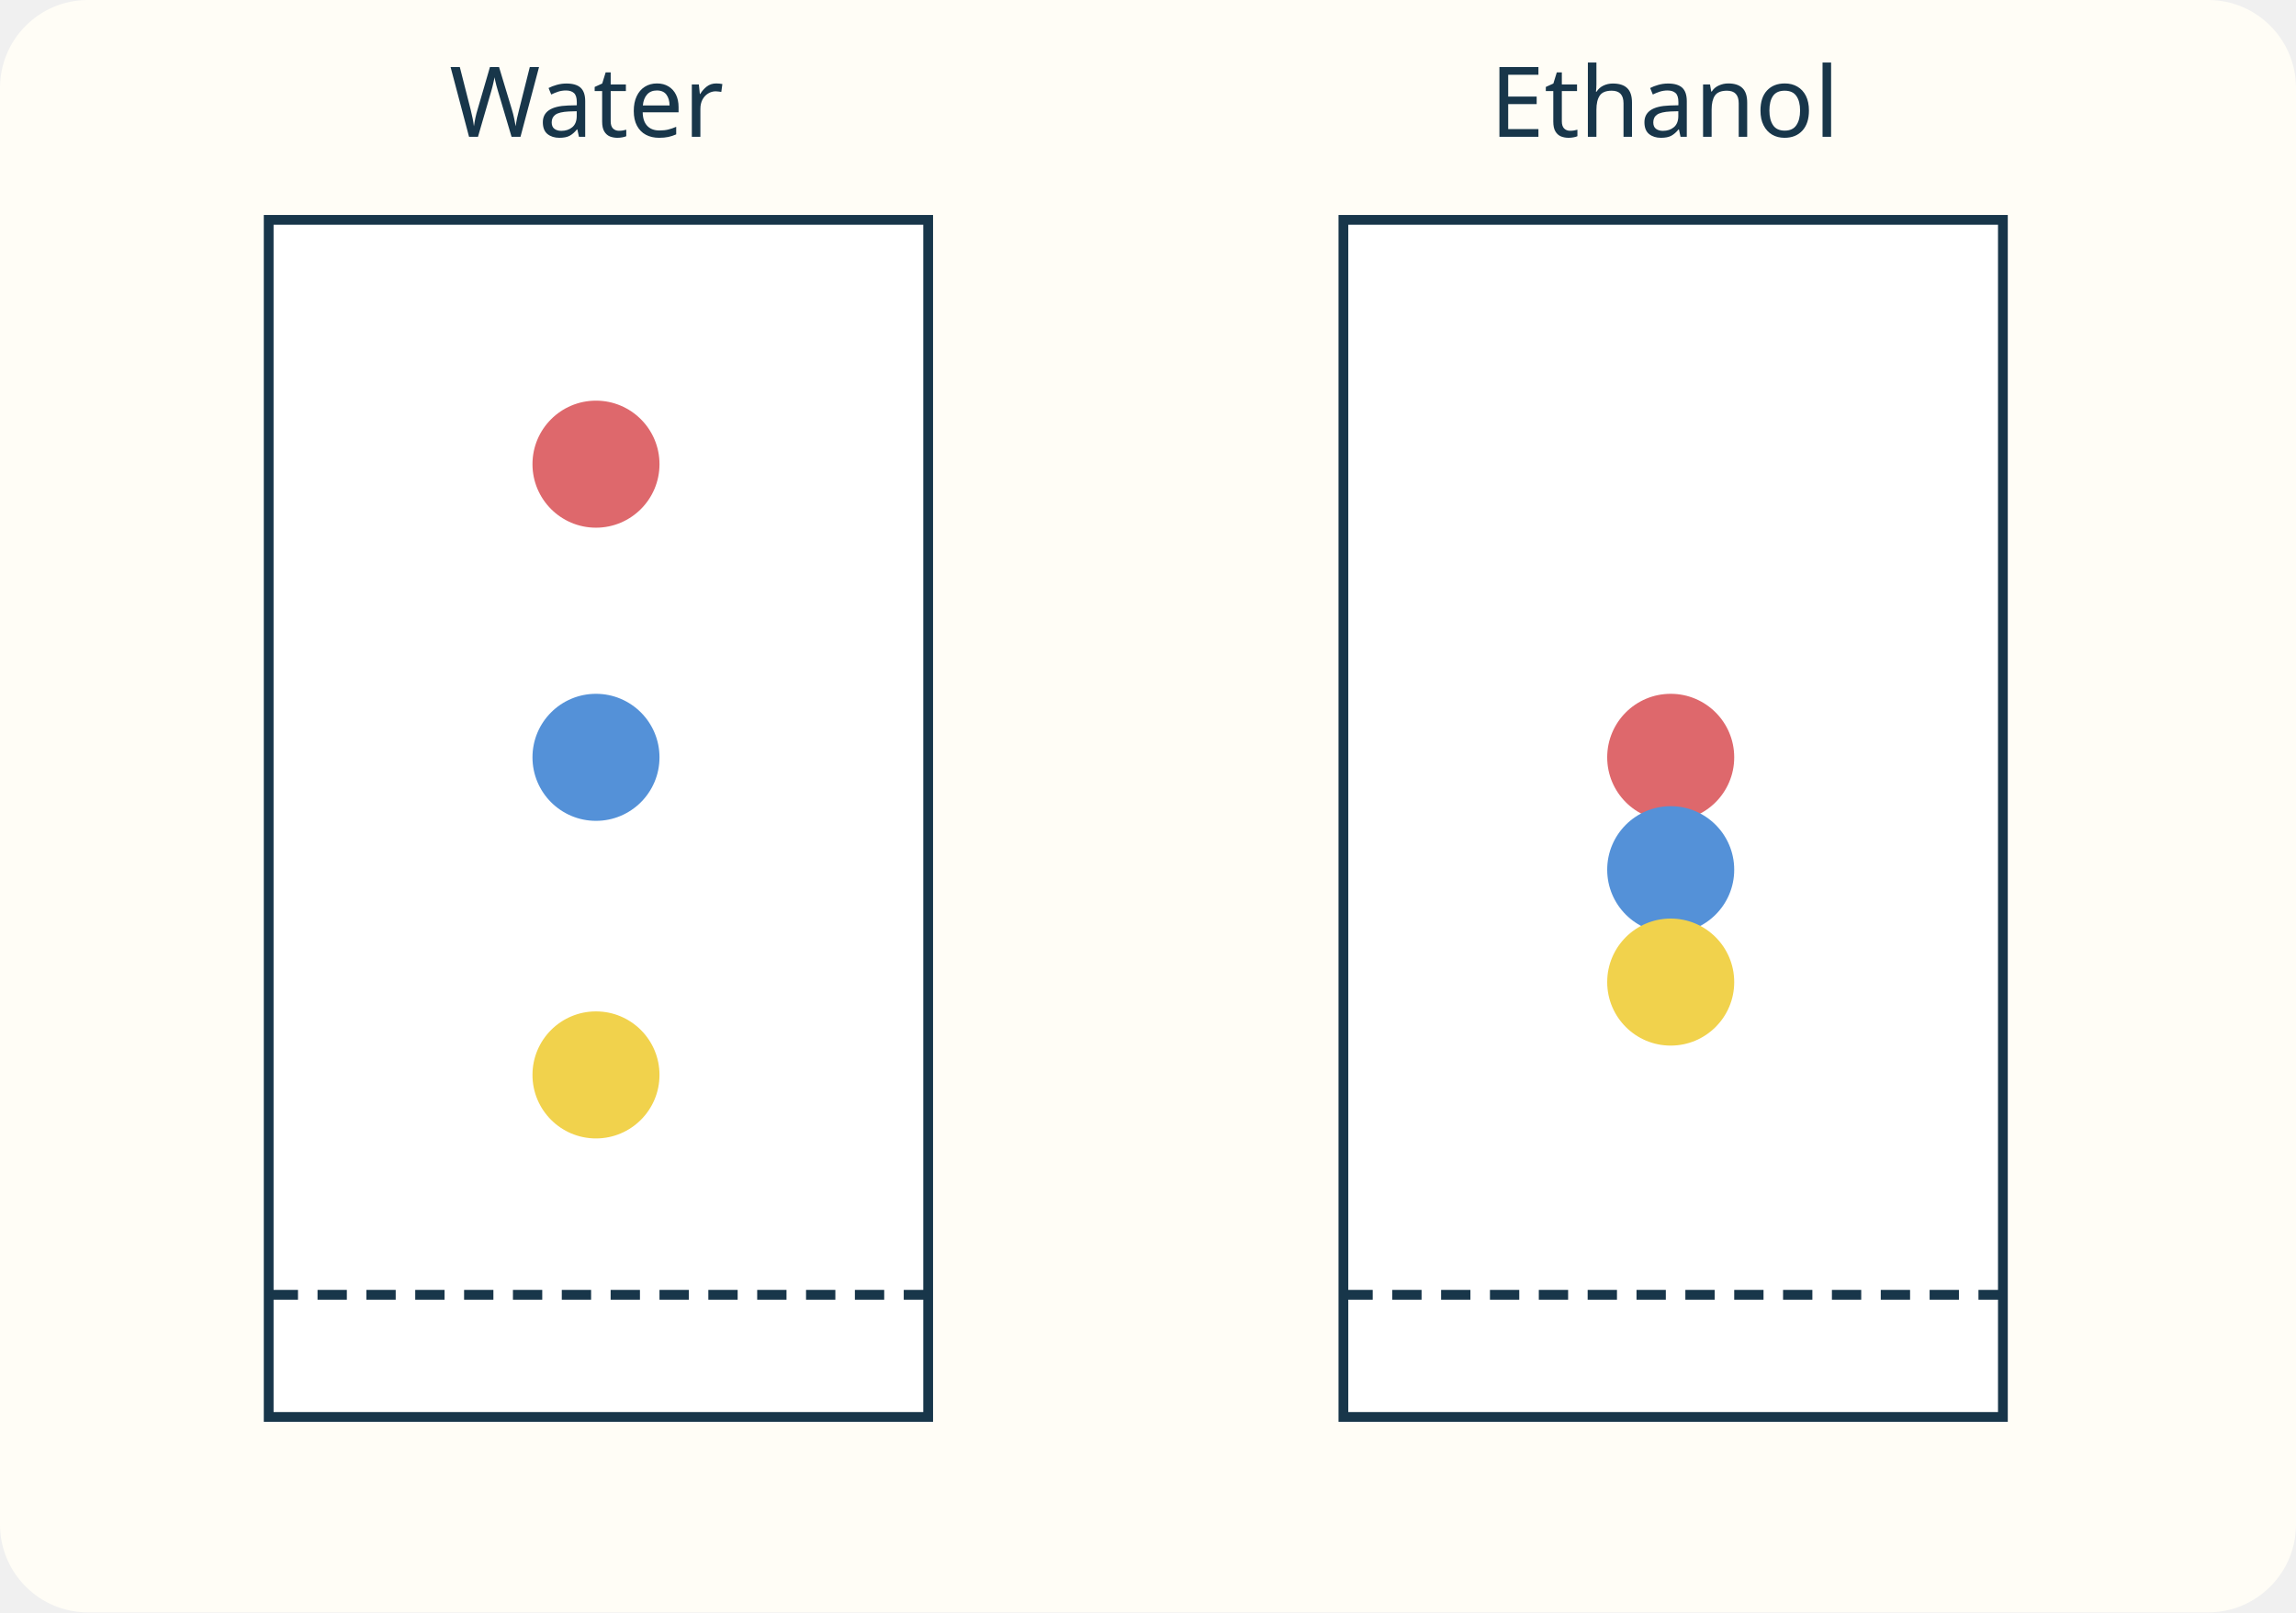
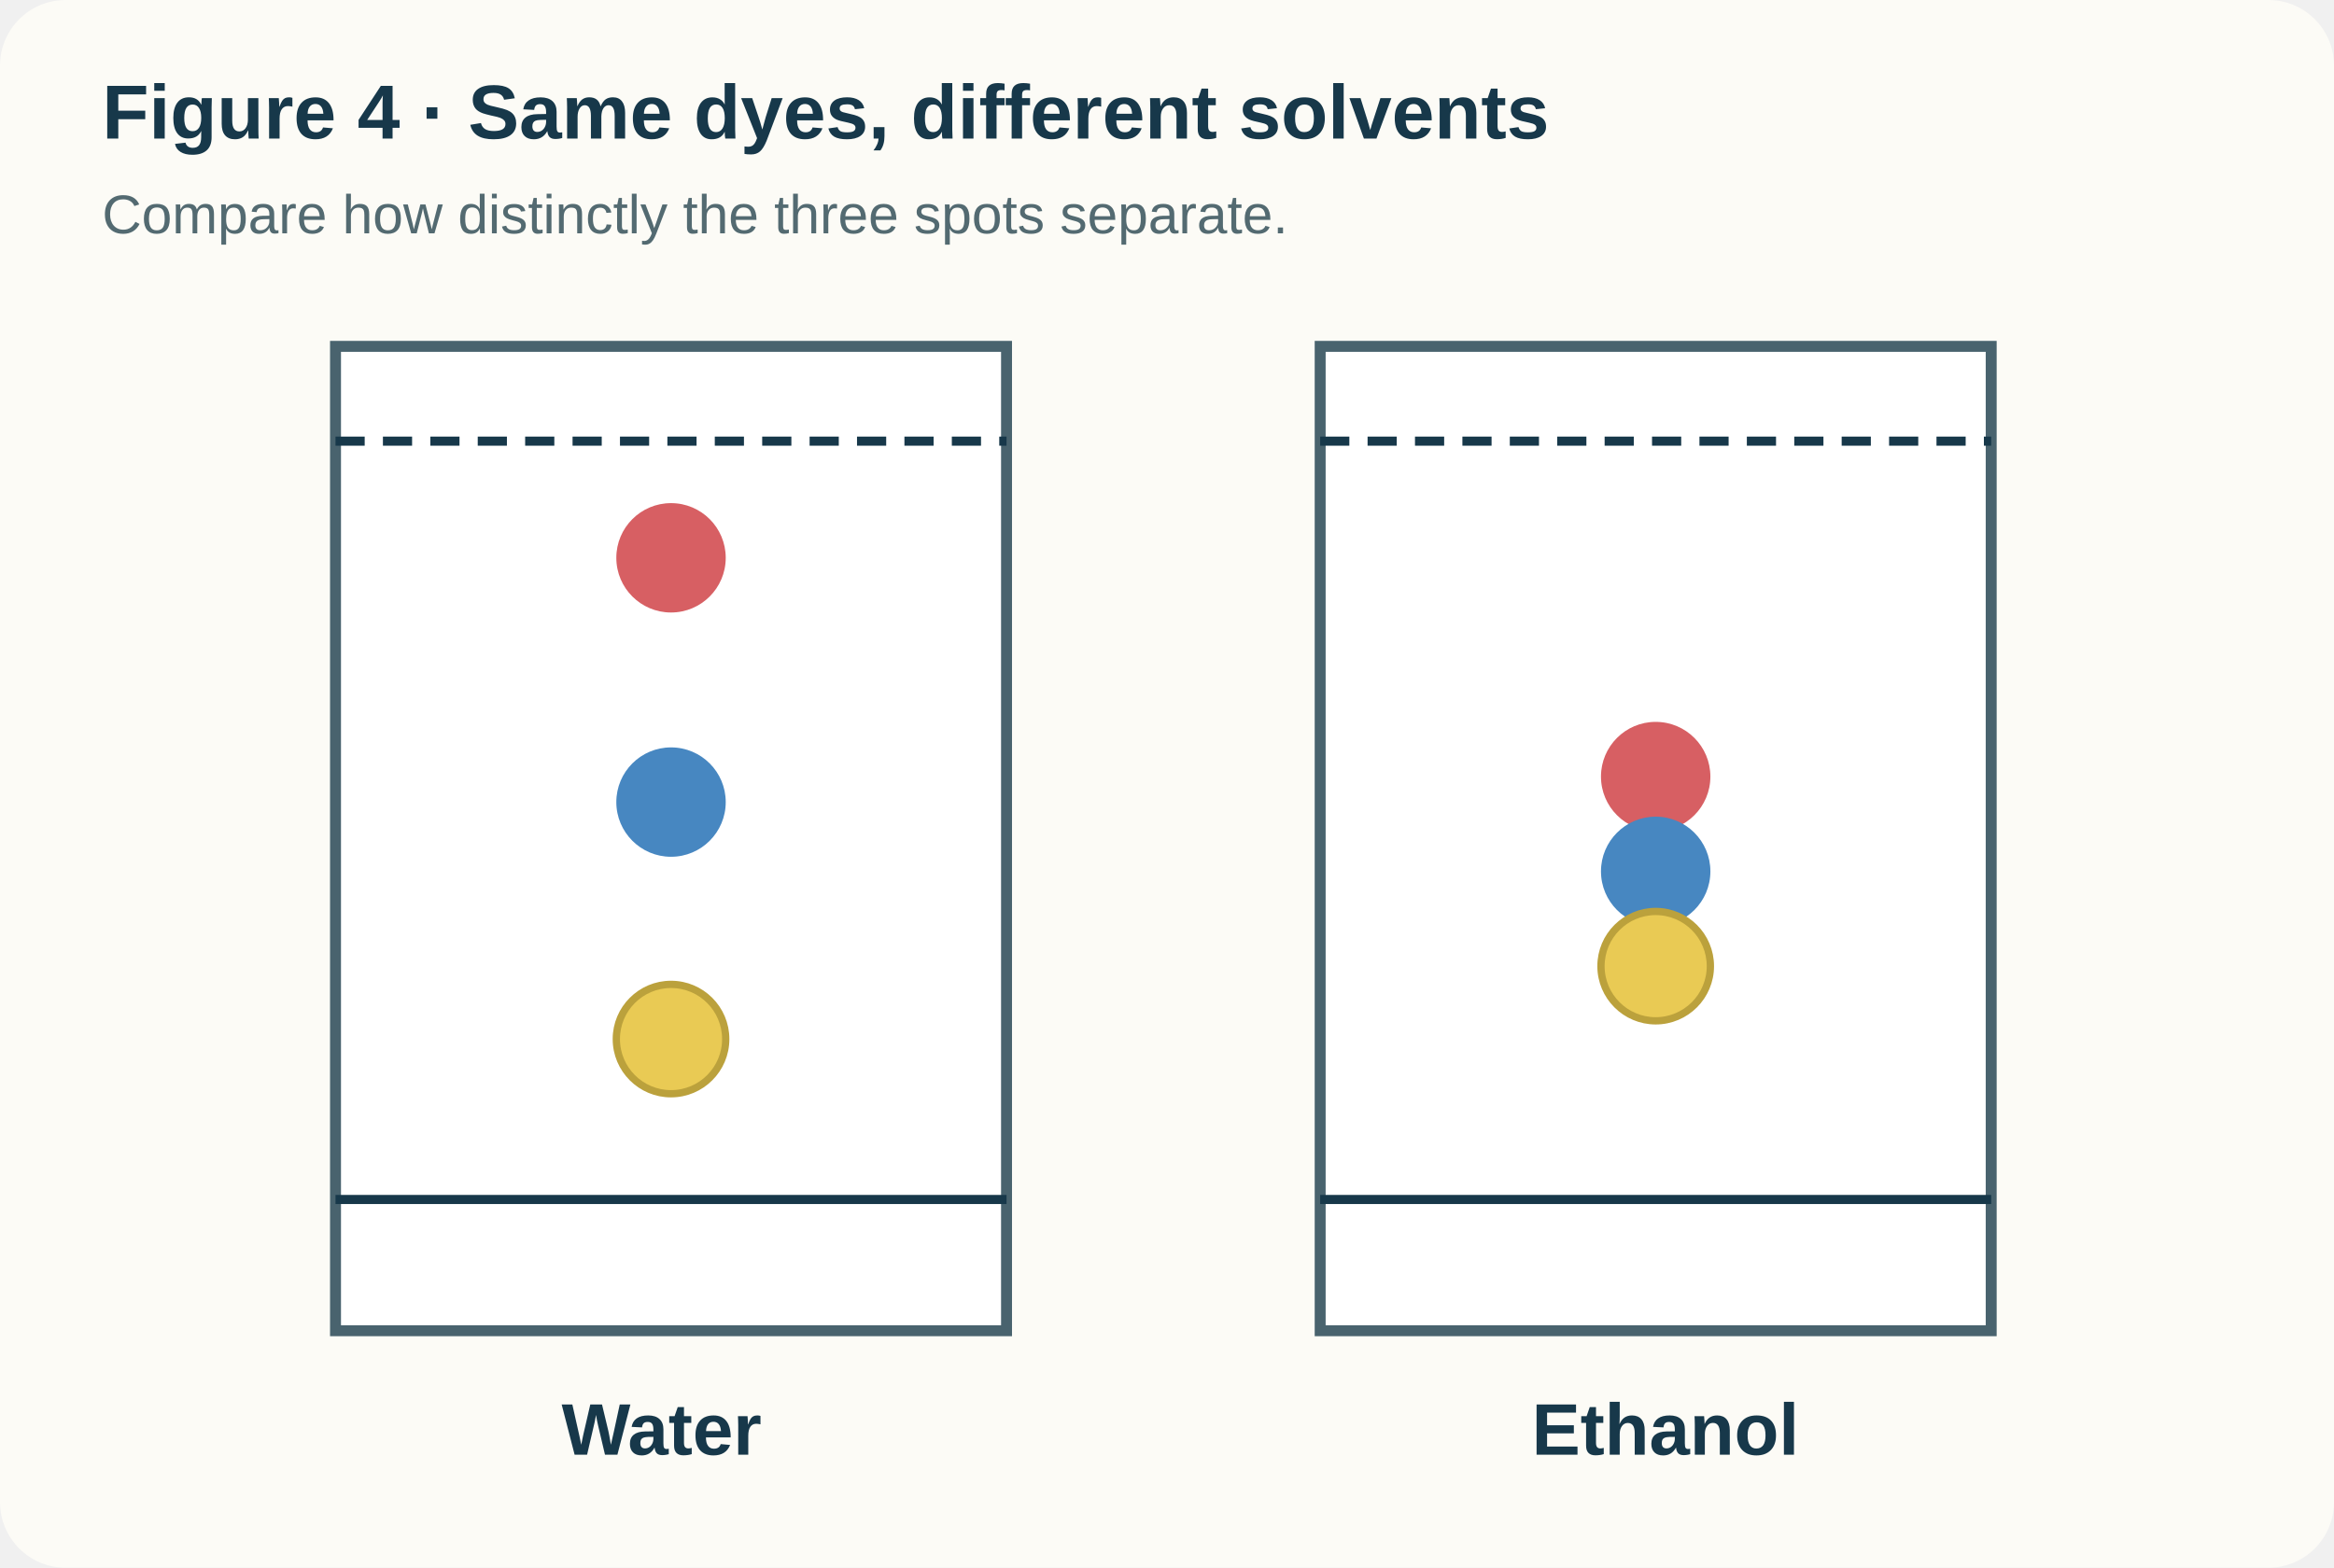
- <svg xmlns="http://www.w3.org/2000/svg" viewBox="0 0 470 330" role="img" aria-labelledby="title desc">
-   <rect width="470" height="330" rx="18" fill="#fffdf6" />
-   <g fill="#fff" stroke="#18364a" stroke-width="2">
-     <rect x="55" y="45" width="135" height="245" />
-     <rect x="275" y="45" width="135" height="245" />
+ <svg xmlns="http://www.w3.org/2000/svg" viewBox="0 0 640 430" role="img" aria-labelledby="title desc">
+   <rect width="640" height="430" rx="18" fill="#fcfbf6" />
+   <text x="28" y="38" fill="#17384a" font-family="Arial,sans-serif" font-weight="700" font-size="21">Figure 4 · Same dyes, different solvents</text>
+   <text x="28" y="64" fill="#536a71" font-family="Arial,sans-serif" font-size="15">Compare how distinctly the three spots separate.</text>
+   <g fill="#fff" stroke="#49636e" stroke-width="3">
+     <rect x="92" y="95" width="184" height="270" />
+     <rect x="362" y="95" width="184" height="270" />
  </g>
-   <g stroke="#18364a" stroke-dasharray="6 4" stroke-width="2">
-     <path d="M55 265h135 M275 265h135" />
+   <g stroke="#17384a" stroke-width="2.5">
+     <path d="M92 329h184 M362 329h184" />
+     <path d="M92 121h184 M362 121h184" stroke-dasharray="8 5" />
  </g>
-   <g opacity=".85">
-     <circle cx="122" cy="95" r="13" fill="#d84d52" />
-     <circle cx="122" cy="155" r="13" fill="#367ed1" />
-     <circle cx="122" cy="220" r="13" fill="#efca2d" />
-     <circle cx="342" cy="155" r="13" fill="#d84d52" />
-     <circle cx="342" cy="178" r="13" fill="#367ed1" />
-     <circle cx="342" cy="201" r="13" fill="#efca2d" />
+   <g opacity=".94">
+     <circle cx="184" cy="153" r="15" fill="#d45559" />
+     <circle cx="184" cy="220" r="15" fill="#3b7fbd" />
+     <circle cx="184" cy="285" r="15" fill="#e8c749" stroke="#b79b30" stroke-width="2" />
+     <circle cx="454" cy="213" r="15" fill="#d45559" />
+     <circle cx="454" cy="239" r="15" fill="#3b7fbd" />
+     <circle cx="454" cy="265" r="15" fill="#e8c749" stroke="#b79b30" stroke-width="2" />
  </g>
-   <g fill="#18364a" font-family="sans-serif" font-size="20">
-     <text x="92" y="28">Water</text>
-     <text x="305" y="28">Ethanol</text>
+   <g fill="#17384a" font-family="Arial,sans-serif" font-size="20" font-weight="700">
+     <text x="154" y="399">Water</text>
+     <text x="420" y="399">Ethanol</text>
  </g>
</svg>
